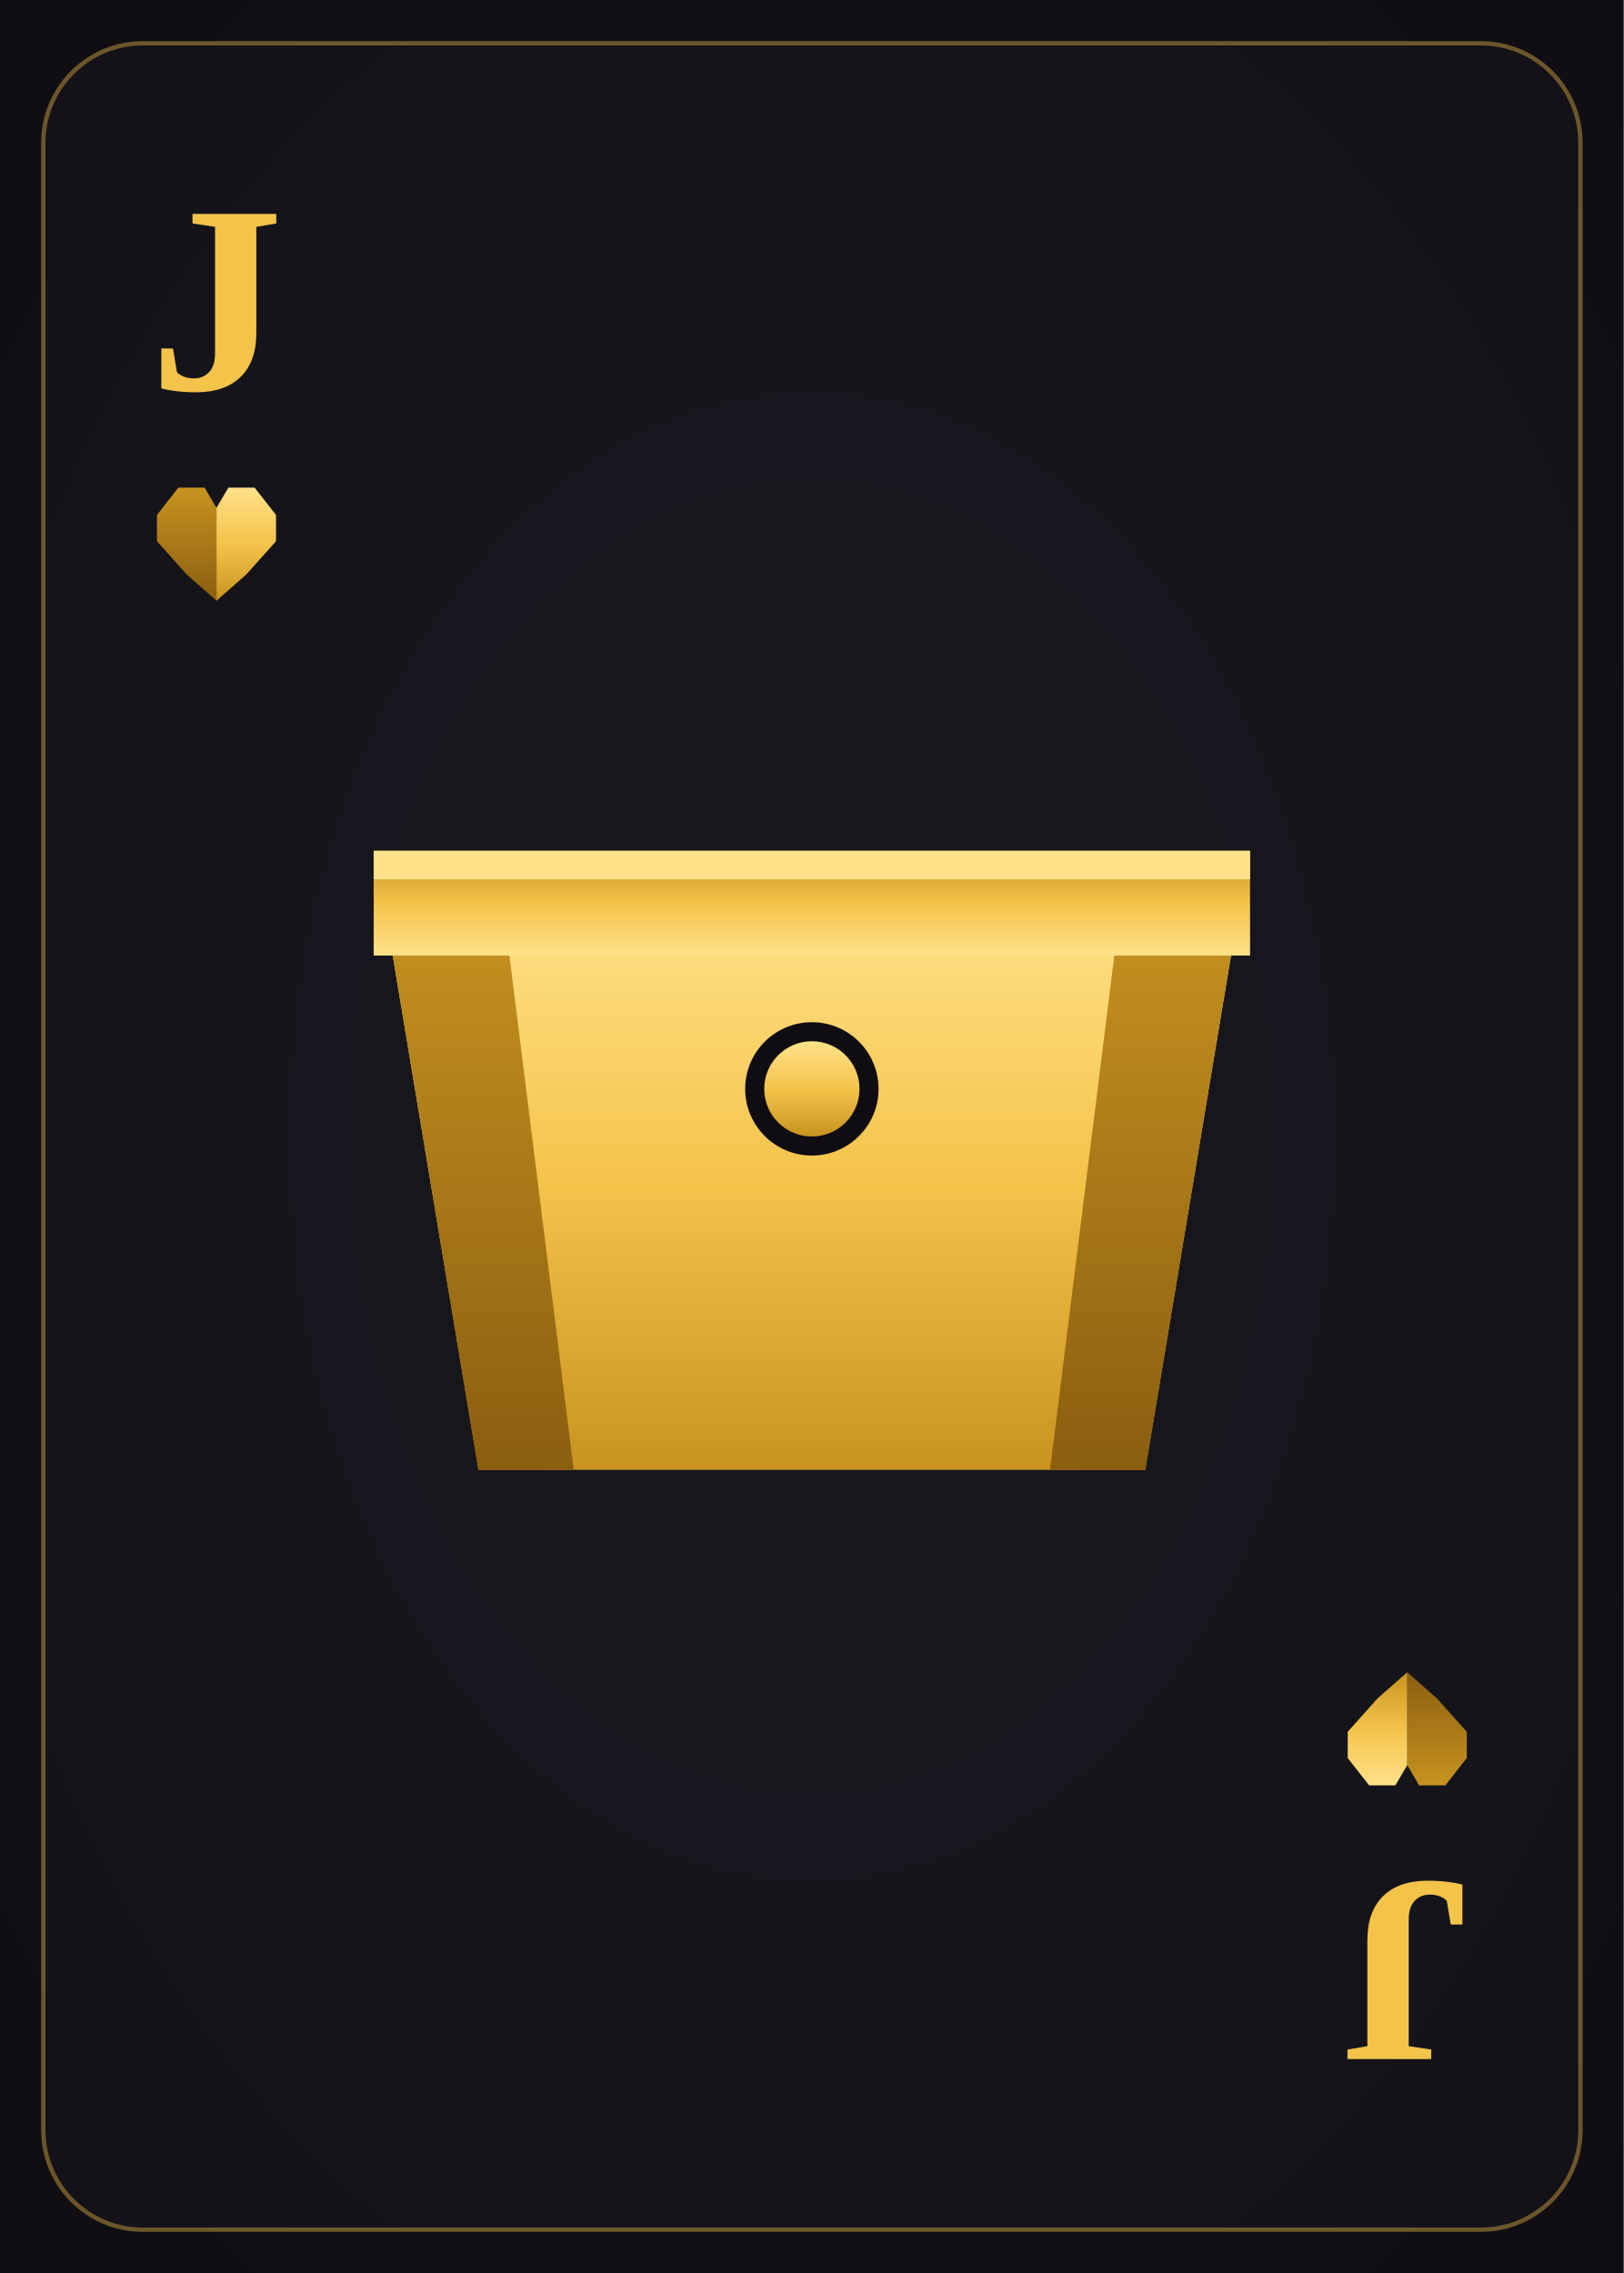
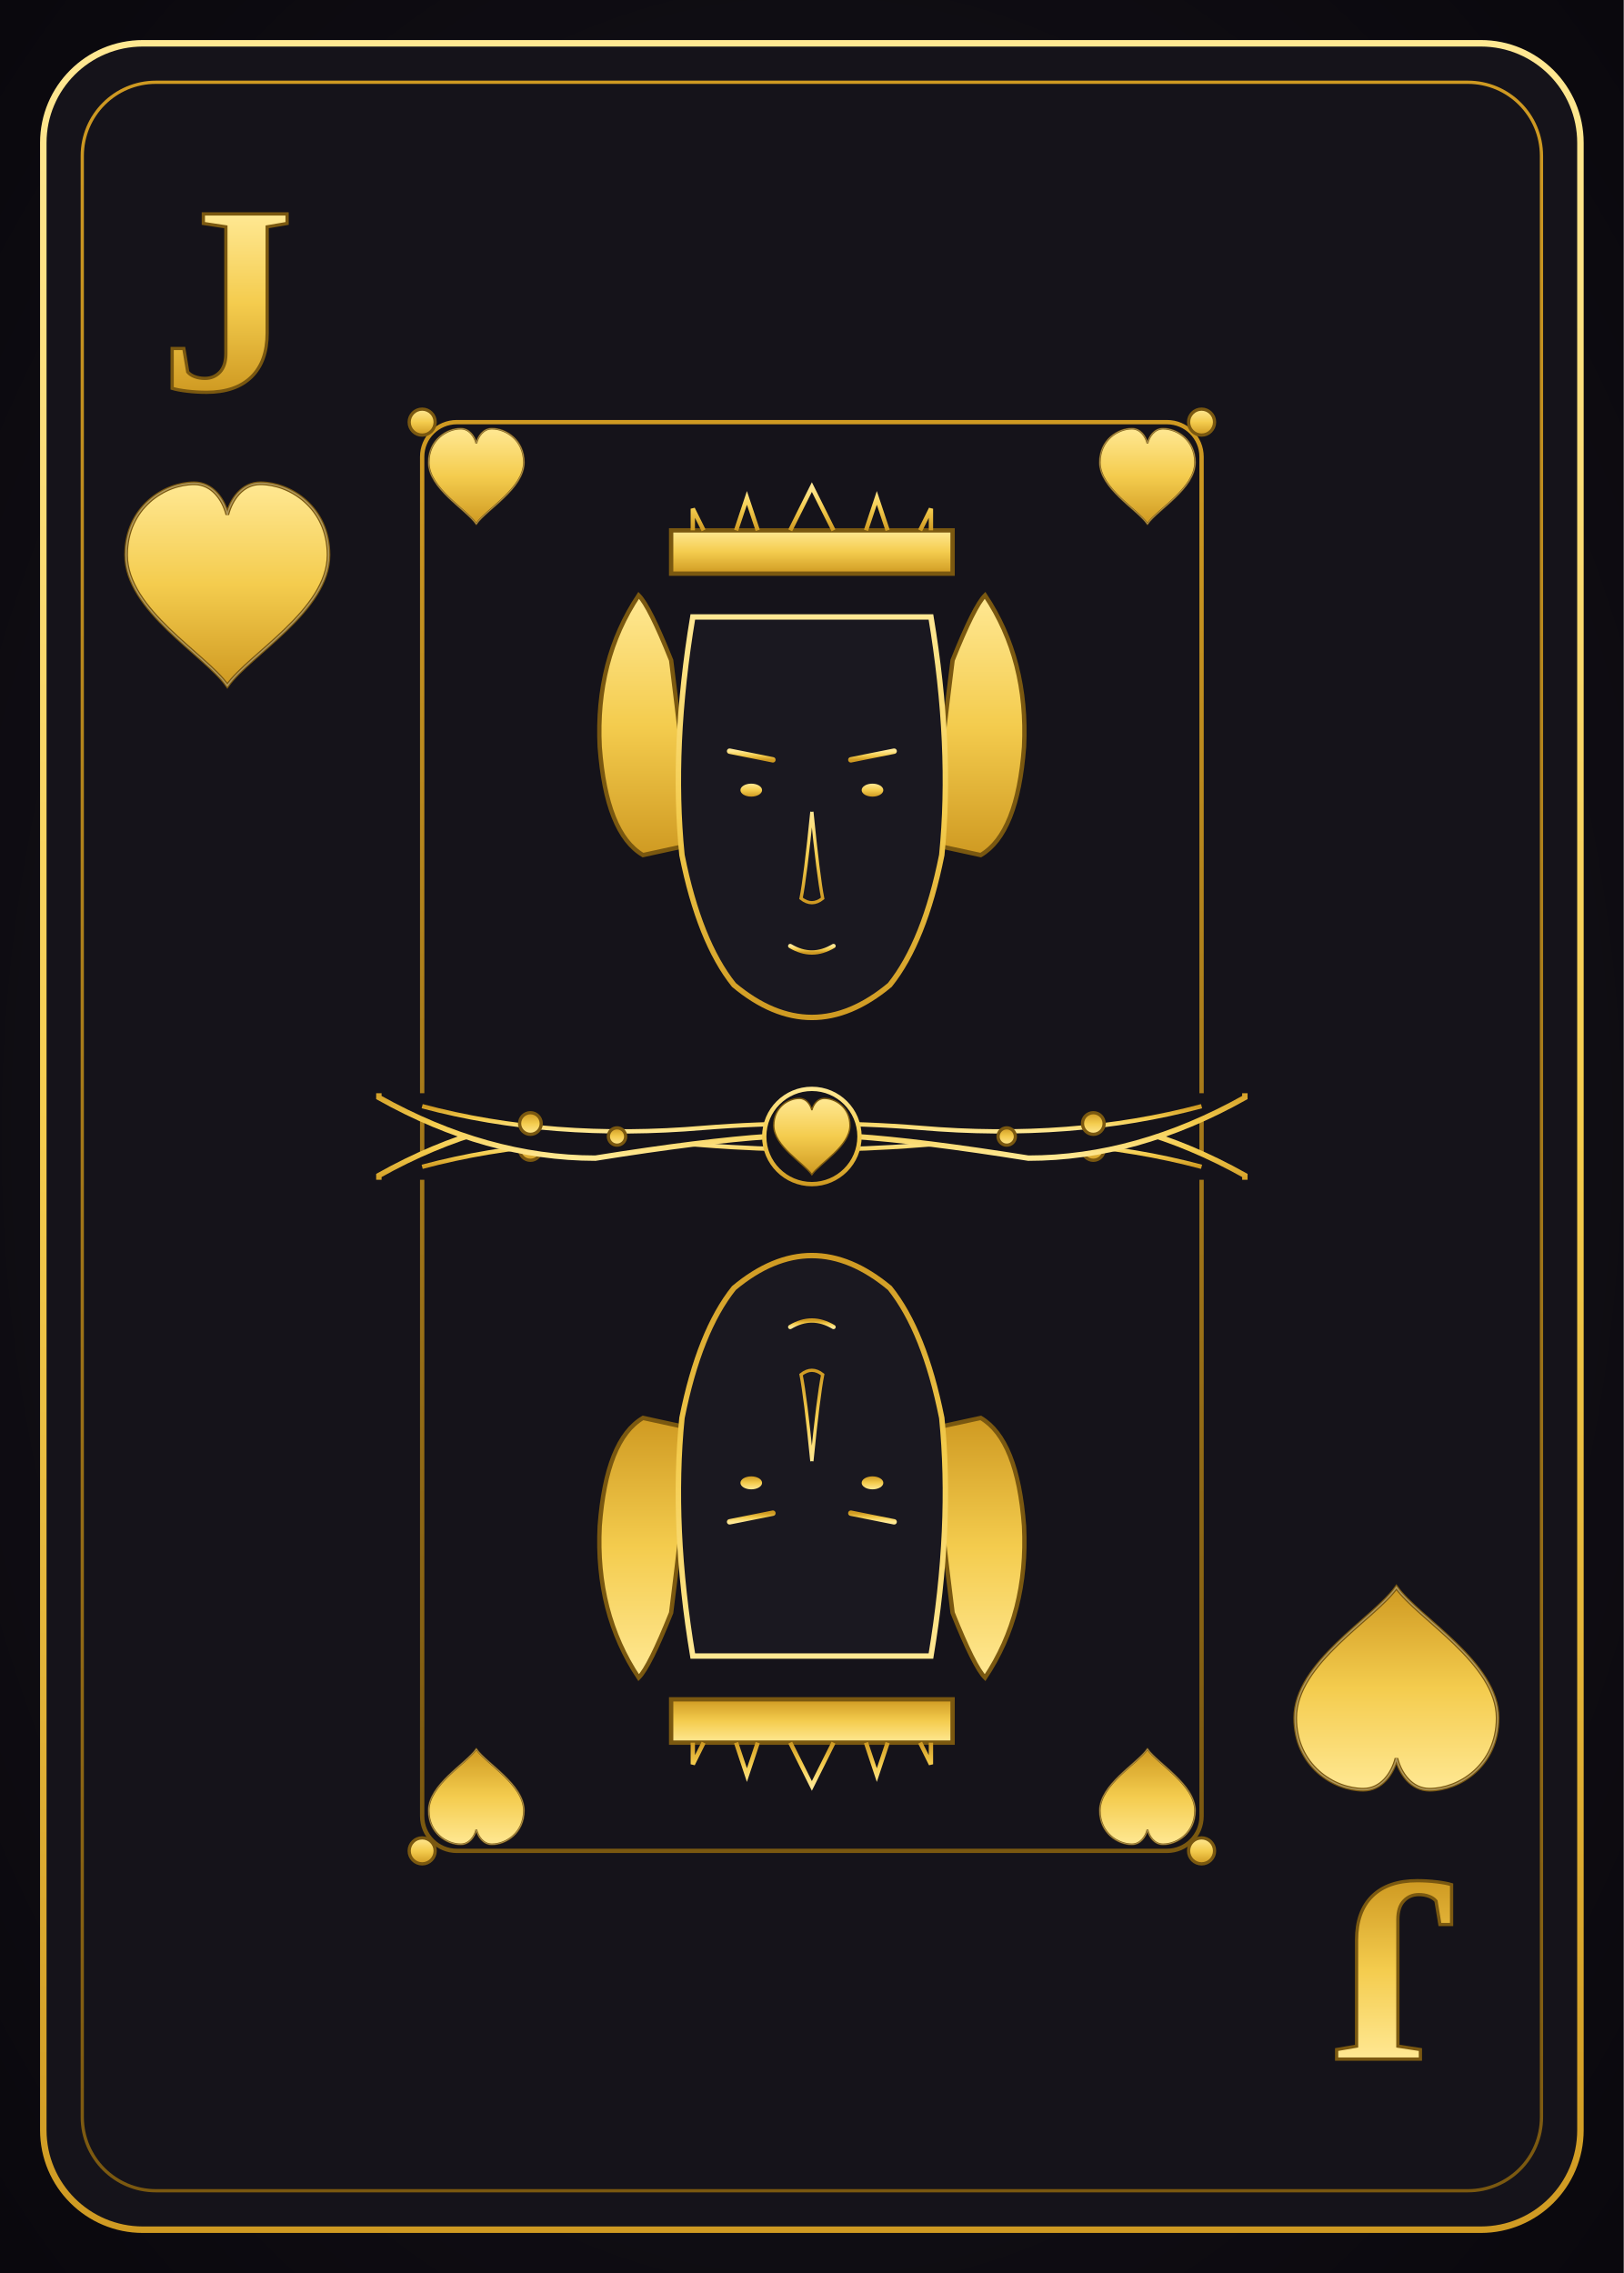
<svg xmlns="http://www.w3.org/2000/svg" viewBox="0 0 750 1050" width="750" height="1050">
  <defs>
    <linearGradient id="goldGrad" x1="0" y1="0" x2="0" y2="1">
-       <stop offset="0%" stop-color="#ffe28a" />
-       <stop offset="50%" stop-color="#f4c34a" />
-       <stop offset="100%" stop-color="#c89320" />
-     </linearGradient>
-     <linearGradient id="goldGradFlip" x1="0" y1="1" x2="0" y2="0">
-       <stop offset="0%" stop-color="#ffe28a" />
-       <stop offset="50%" stop-color="#f4c34a" />
-       <stop offset="100%" stop-color="#c89320" />
+       <stop offset="0%" stop-color="#ffe893" />
+       <stop offset="50%" stop-color="#f4cc4e" />
+       <stop offset="100%" stop-color="#cf9a22" />
    </linearGradient>
    <linearGradient id="goldDark" x1="0" y1="0" x2="0" y2="1">
-       <stop offset="0%" stop-color="#c89320" />
-       <stop offset="100%" stop-color="#8a5e10" />
+       <stop offset="0%" stop-color="#cf9a22" />
+       <stop offset="100%" stop-color="#7a5810" />
    </linearGradient>
    <radialGradient id="bgVignette" cx="50%" cy="50%" r="70%">
      <stop offset="0%" stop-color="#1a1820" />
-       <stop offset="100%" stop-color="#0f0d12" />
+       <stop offset="100%" stop-color="#0a080d" />
    </radialGradient>
+     <symbol id="royal-half-J" viewBox="-220 -340 440 360">
+       <path d="M -80 -250 Q -100 -220 -98 -180 Q -95 -140 -78 -130 L -55 -135 Q -60 -180 -65 -220 Q -75 -245 -80 -250 Z" fill="url(#goldGrad)" stroke="#7a5810" stroke-width="2" />
+       <path d="M 80 -250 Q 100 -220 98 -180 Q 95 -140 78 -130 L 55 -135 Q 60 -180 65 -220 Q 75 -245 80 -250 Z" fill="url(#goldGrad)" stroke="#7a5810" stroke-width="2" />
+       <path d="M -55 -240 Q -65 -180 -60 -130 Q -52 -90 -36 -70 Q -18 -55 0 -55 Q 18 -55 36 -70 Q 52 -90 60 -130 Q 65 -180 55 -240 Z" fill="#1a1820" stroke="url(#goldGrad)" stroke-width="2.5" />
+       <ellipse cx="-28" cy="-160" rx="5" ry="3" fill="url(#goldGrad)" />
+       <ellipse cx="28" cy="-160" rx="5" ry="3" fill="url(#goldGrad)" />
+       <path d="M -38 -178 L -18 -174" stroke="url(#goldGrad)" stroke-width="2.5" stroke-linecap="round" />
+       <path d="M 38 -178 L 18 -174" stroke="url(#goldGrad)" stroke-width="2.5" stroke-linecap="round" />
+       <path d="M 0 -150 Q -3 -120 -5 -110 Q 0 -106 5 -110 Q 3 -120 0 -150" fill="none" stroke="url(#goldGrad)" stroke-width="1.5" />
+       <path d="M -10 -88 Q 0 -82 10 -88" stroke="url(#goldGrad)" stroke-width="2" fill="none" stroke-linecap="round" />
+       <path d="M -65 -280 L -65 -260 L 65 -260 L 65 -280 Z" fill="url(#goldGrad)" stroke="#7a5810" stroke-width="2" />
+       <path d="M -55 -280 L -55 -290 L -50 -280 M -35 -280 L -30 -295 L -25 -280 M -10 -280 L 0 -300 L 10 -280 M 25 -280 L 30 -295 L 35 -280 M 50 -280 L 55 -290 L 55 -280" fill="none" stroke="url(#goldGrad)" stroke-width="2" />
+       <path d="M -200 18 Q -150 -10 -100 -10 Q -50 -2 -20 0 Q 0 2 20 0 Q 50 -2 100 -10 Q 150 -10 200 18 L 200 22 L -200 22 Z" fill="#15131a" stroke="url(#goldGrad)" stroke-width="2.5" />
+       <path d="M -180 14 Q -120 -2 -50 4 Q 0 8 50 4 Q 120 -2 180 14" fill="none" stroke="url(#goldGrad)" stroke-width="2" />
+       <g transform="translate(0 12)">
+         <circle r="10" fill="url(#goldGrad)" stroke="#7a5810" stroke-width="2" />
+         <g transform="scale(0.18)">
+           <path d="M 0 55 C -12 38 -55 14 -55 -16 C -55 -42 -34 -55 -18 -55 C -8 -55 -2 -46 0 -38 C 2 -46 8 -55 18 -55 C 34 -55 55 -42 55 -16 C 55 14 12 38 0 55 Z" fill="#15131a" />
+         </g>
+       </g>
+       <g fill="url(#goldGrad)" stroke="#7a5810" stroke-width="1.5">
+         <circle cx="-130" cy="6" r="5" />
+         <circle cx="130" cy="6" r="5" />
+         <circle cx="-90" cy="0" r="4" />
+         <circle cx="90" cy="0" r="4" />
+       </g>
+     </symbol>
  </defs>
  <rect width="750" height="1050" fill="url(#bgVignette)" />
-   <rect x="20" y="20" width="710" height="1010" rx="46" ry="46" fill="#1a1820" stroke="#f4c34a" stroke-width="2" opacity="0.4" />
-   <g font-family="Georgia, 'Times New Roman', serif" font-weight="700" fill="#f4c34a">
-     <text x="100" y="180" font-size="124" text-anchor="middle">J</text>
-     <g transform="translate(100 250)">
-       <g transform="rotate(0) scale(0.55)">
-         <path d="M 0 50 L -25 28 L -50 0 L -50 -22 L -32 -45 L -10 -45 L 0 -28 L 0 50 Z" fill="url(#goldDark)" />
-         <path d="M 0 50 L 25 28 L 50 0 L 50 -22 L 32 -45 L 10 -45 L 0 -28 L 0 50 Z" fill="url(#goldGrad)" />
+   <rect x="20" y="20" width="710" height="1010" rx="46" ry="46" fill="#15131a" stroke="url(#goldGrad)" stroke-width="3" />
+   <rect x="38" y="38" width="674" height="974" rx="34" ry="34" fill="none" stroke="url(#goldDark)" stroke-width="1.5" />
+   <g font-family="Georgia, 'Times New Roman', serif" font-weight="700" fill="url(#goldGrad)">
+     <text x="105" y="180" font-size="124" text-anchor="middle" stroke="#7a5810" stroke-width="1.5">J</text>
+     <g transform="translate(105 270) rotate(0) scale(0.85)">
+       <path d="M 0 55 C -12 38 -55 14 -55 -16 C -55 -42 -34 -55 -18 -55 C -8 -55 -2 -46 0 -38 C 2 -46 8 -55 18 -55 C 34 -55 55 -42 55 -16 C 55 14 12 38 0 55 Z" fill="url(#goldGrad)" stroke="#7a5810" stroke-width="2" />
+       <path d="M 0 55 C -12 38 -55 14 -55 -16 C -55 -42 -34 -55 -18 -55 C -8 -55 -2 -46 0 -38 C 2 -46 8 -55 18 -55 C 34 -55 55 -42 55 -16 C 55 14 12 38 0 55 Z" fill="none" stroke="#fff4c8" stroke-width="0.8" opacity="0.4" />
+     </g>
+   </g>
+   <g transform="rotate(180 375 525)">
+     <g font-family="Georgia, 'Times New Roman', serif" font-weight="700" fill="url(#goldGrad)">
+       <text x="105" y="180" font-size="124" text-anchor="middle" stroke="#7a5810" stroke-width="1.5">J</text>
+       <g transform="translate(105 270) rotate(0) scale(0.85)">
+         <path d="M 0 55 C -12 38 -55 14 -55 -16 C -55 -42 -34 -55 -18 -55 C -8 -55 -2 -46 0 -38 C 2 -46 8 -55 18 -55 C 34 -55 55 -42 55 -16 C 55 14 12 38 0 55 Z" fill="url(#goldGrad)" stroke="#7a5810" stroke-width="2" />
+         <path d="M 0 55 C -12 38 -55 14 -55 -16 C -55 -42 -34 -55 -18 -55 C -8 -55 -2 -46 0 -38 C 2 -46 8 -55 18 -55 C 34 -55 55 -42 55 -16 C 55 14 12 38 0 55 Z" fill="none" stroke="#fff4c8" stroke-width="0.8" opacity="0.4" />
      </g>
    </g>
  </g>
-   <g transform="rotate(180 375 525)">
-     <g font-family="Georgia, 'Times New Roman', serif" font-weight="700" fill="#f4c34a">
-       <text x="100" y="180" font-size="124" text-anchor="middle">J</text>
-       <g transform="translate(100 250)">
-         <g transform="rotate(0) scale(0.55)">
-           <path d="M 0 50 L -25 28 L -50 0 L -50 -22 L -32 -45 L -10 -45 L 0 -28 L 0 50 Z" fill="url(#goldDark)" />
-           <path d="M 0 50 L 25 28 L 50 0 L 50 -22 L 32 -45 L 10 -45 L 0 -28 L 0 50 Z" fill="url(#goldGrad)" />
-         </g>
-       </g>
-     </g>
+   <rect x="195" y="195" width="360" height="660" rx="16" ry="16" fill="#15131a" stroke="url(#goldDark)" stroke-width="2" />
+   <g fill="url(#goldGrad)" stroke="#7a5810" stroke-width="1.5">
+     <circle cx="195" cy="195" r="6" />
+     <circle cx="555" cy="195" r="6" />
+     <circle cx="195" cy="855" r="6" />
+     <circle cx="555" cy="855" r="6" />
  </g>
-   <g transform="translate(375 525) scale(2.2)">
-     <g>
-       <path d="M -90 -50 L 90 -50 L 70 70 L -70 70 Z" fill="url(#goldGrad)" />
-       <path d="M -90 -50 L -70 70 L -50 70 L -65 -50 Z" fill="url(#goldDark)" />
-       <path d="M 90 -50 L 70 70 L 50 70 L 65 -50 Z" fill="url(#goldDark)" />
-       <rect x="-92" y="-60" width="184" height="22" fill="url(#goldGradFlip)" />
-       <rect x="-92" y="-60" width="184" height="6" fill="#ffe28a" />
-       <g transform="translate(0 -10)">
-         <circle r="14" fill="#0f0d12" />
-         <circle r="10" fill="url(#goldGrad)" />
-       </g>
+   <g transform="translate(220 220) rotate(0) scale(0.4)">
+     <path d="M 0 55 C -12 38 -55 14 -55 -16 C -55 -42 -34 -55 -18 -55 C -8 -55 -2 -46 0 -38 C 2 -46 8 -55 18 -55 C 34 -55 55 -42 55 -16 C 55 14 12 38 0 55 Z" fill="url(#goldGrad)" stroke="#7a5810" stroke-width="2" />
+     <path d="M 0 55 C -12 38 -55 14 -55 -16 C -55 -42 -34 -55 -18 -55 C -8 -55 -2 -46 0 -38 C 2 -46 8 -55 18 -55 C 34 -55 55 -42 55 -16 C 55 14 12 38 0 55 Z" fill="none" stroke="#fff4c8" stroke-width="0.8" opacity="0.4" />
+   </g>
+   <g transform="translate(530 220) rotate(0) scale(0.4)">
+     <path d="M 0 55 C -12 38 -55 14 -55 -16 C -55 -42 -34 -55 -18 -55 C -8 -55 -2 -46 0 -38 C 2 -46 8 -55 18 -55 C 34 -55 55 -42 55 -16 C 55 14 12 38 0 55 Z" fill="url(#goldGrad)" stroke="#7a5810" stroke-width="2" />
+     <path d="M 0 55 C -12 38 -55 14 -55 -16 C -55 -42 -34 -55 -18 -55 C -8 -55 -2 -46 0 -38 C 2 -46 8 -55 18 -55 C 34 -55 55 -42 55 -16 C 55 14 12 38 0 55 Z" fill="none" stroke="#fff4c8" stroke-width="0.8" opacity="0.4" />
+   </g>
+   <g transform="translate(220 830) rotate(180) scale(0.4)">
+     <path d="M 0 55 C -12 38 -55 14 -55 -16 C -55 -42 -34 -55 -18 -55 C -8 -55 -2 -46 0 -38 C 2 -46 8 -55 18 -55 C 34 -55 55 -42 55 -16 C 55 14 12 38 0 55 Z" fill="url(#goldGrad)" stroke="#7a5810" stroke-width="2" />
+     <path d="M 0 55 C -12 38 -55 14 -55 -16 C -55 -42 -34 -55 -18 -55 C -8 -55 -2 -46 0 -38 C 2 -46 8 -55 18 -55 C 34 -55 55 -42 55 -16 C 55 14 12 38 0 55 Z" fill="none" stroke="#fff4c8" stroke-width="0.8" opacity="0.4" />
+   </g>
+   <g transform="translate(530 830) rotate(180) scale(0.4)">
+     <path d="M 0 55 C -12 38 -55 14 -55 -16 C -55 -42 -34 -55 -18 -55 C -8 -55 -2 -46 0 -38 C 2 -46 8 -55 18 -55 C 34 -55 55 -42 55 -16 C 55 14 12 38 0 55 Z" fill="url(#goldGrad)" stroke="#7a5810" stroke-width="2" />
+     <path d="M 0 55 C -12 38 -55 14 -55 -16 C -55 -42 -34 -55 -18 -55 C -8 -55 -2 -46 0 -38 C 2 -46 8 -55 18 -55 C 34 -55 55 -42 55 -16 C 55 14 12 38 0 55 Z" fill="none" stroke="#fff4c8" stroke-width="0.8" opacity="0.4" />
+   </g>
+   <g transform="translate(375 525)">
+     <use href="#royal-half-J" x="-220" y="-340" width="440" height="360" />
+   </g>
+   <g transform="translate(375 525) rotate(180)">
+     <use href="#royal-half-J" x="-220" y="-340" width="440" height="360" />
+   </g>
+   <line x1="220" y1="525" x2="530" y2="525" stroke="url(#goldGrad)" stroke-width="1.2" stroke-dasharray="4 4" />
+   <g transform="translate(375 525)">
+     <circle r="22" fill="#15131a" stroke="url(#goldGrad)" stroke-width="2" />
+     <g transform="scale(0.32)">
+       <path d="M 0 55 C -12 38 -55 14 -55 -16 C -55 -42 -34 -55 -18 -55 C -8 -55 -2 -46 0 -38 C 2 -46 8 -55 18 -55 C 34 -55 55 -42 55 -16 C 55 14 12 38 0 55 Z" fill="url(#goldGrad)" stroke="#7a5810" stroke-width="2" />
    </g>
  </g>
</svg>
